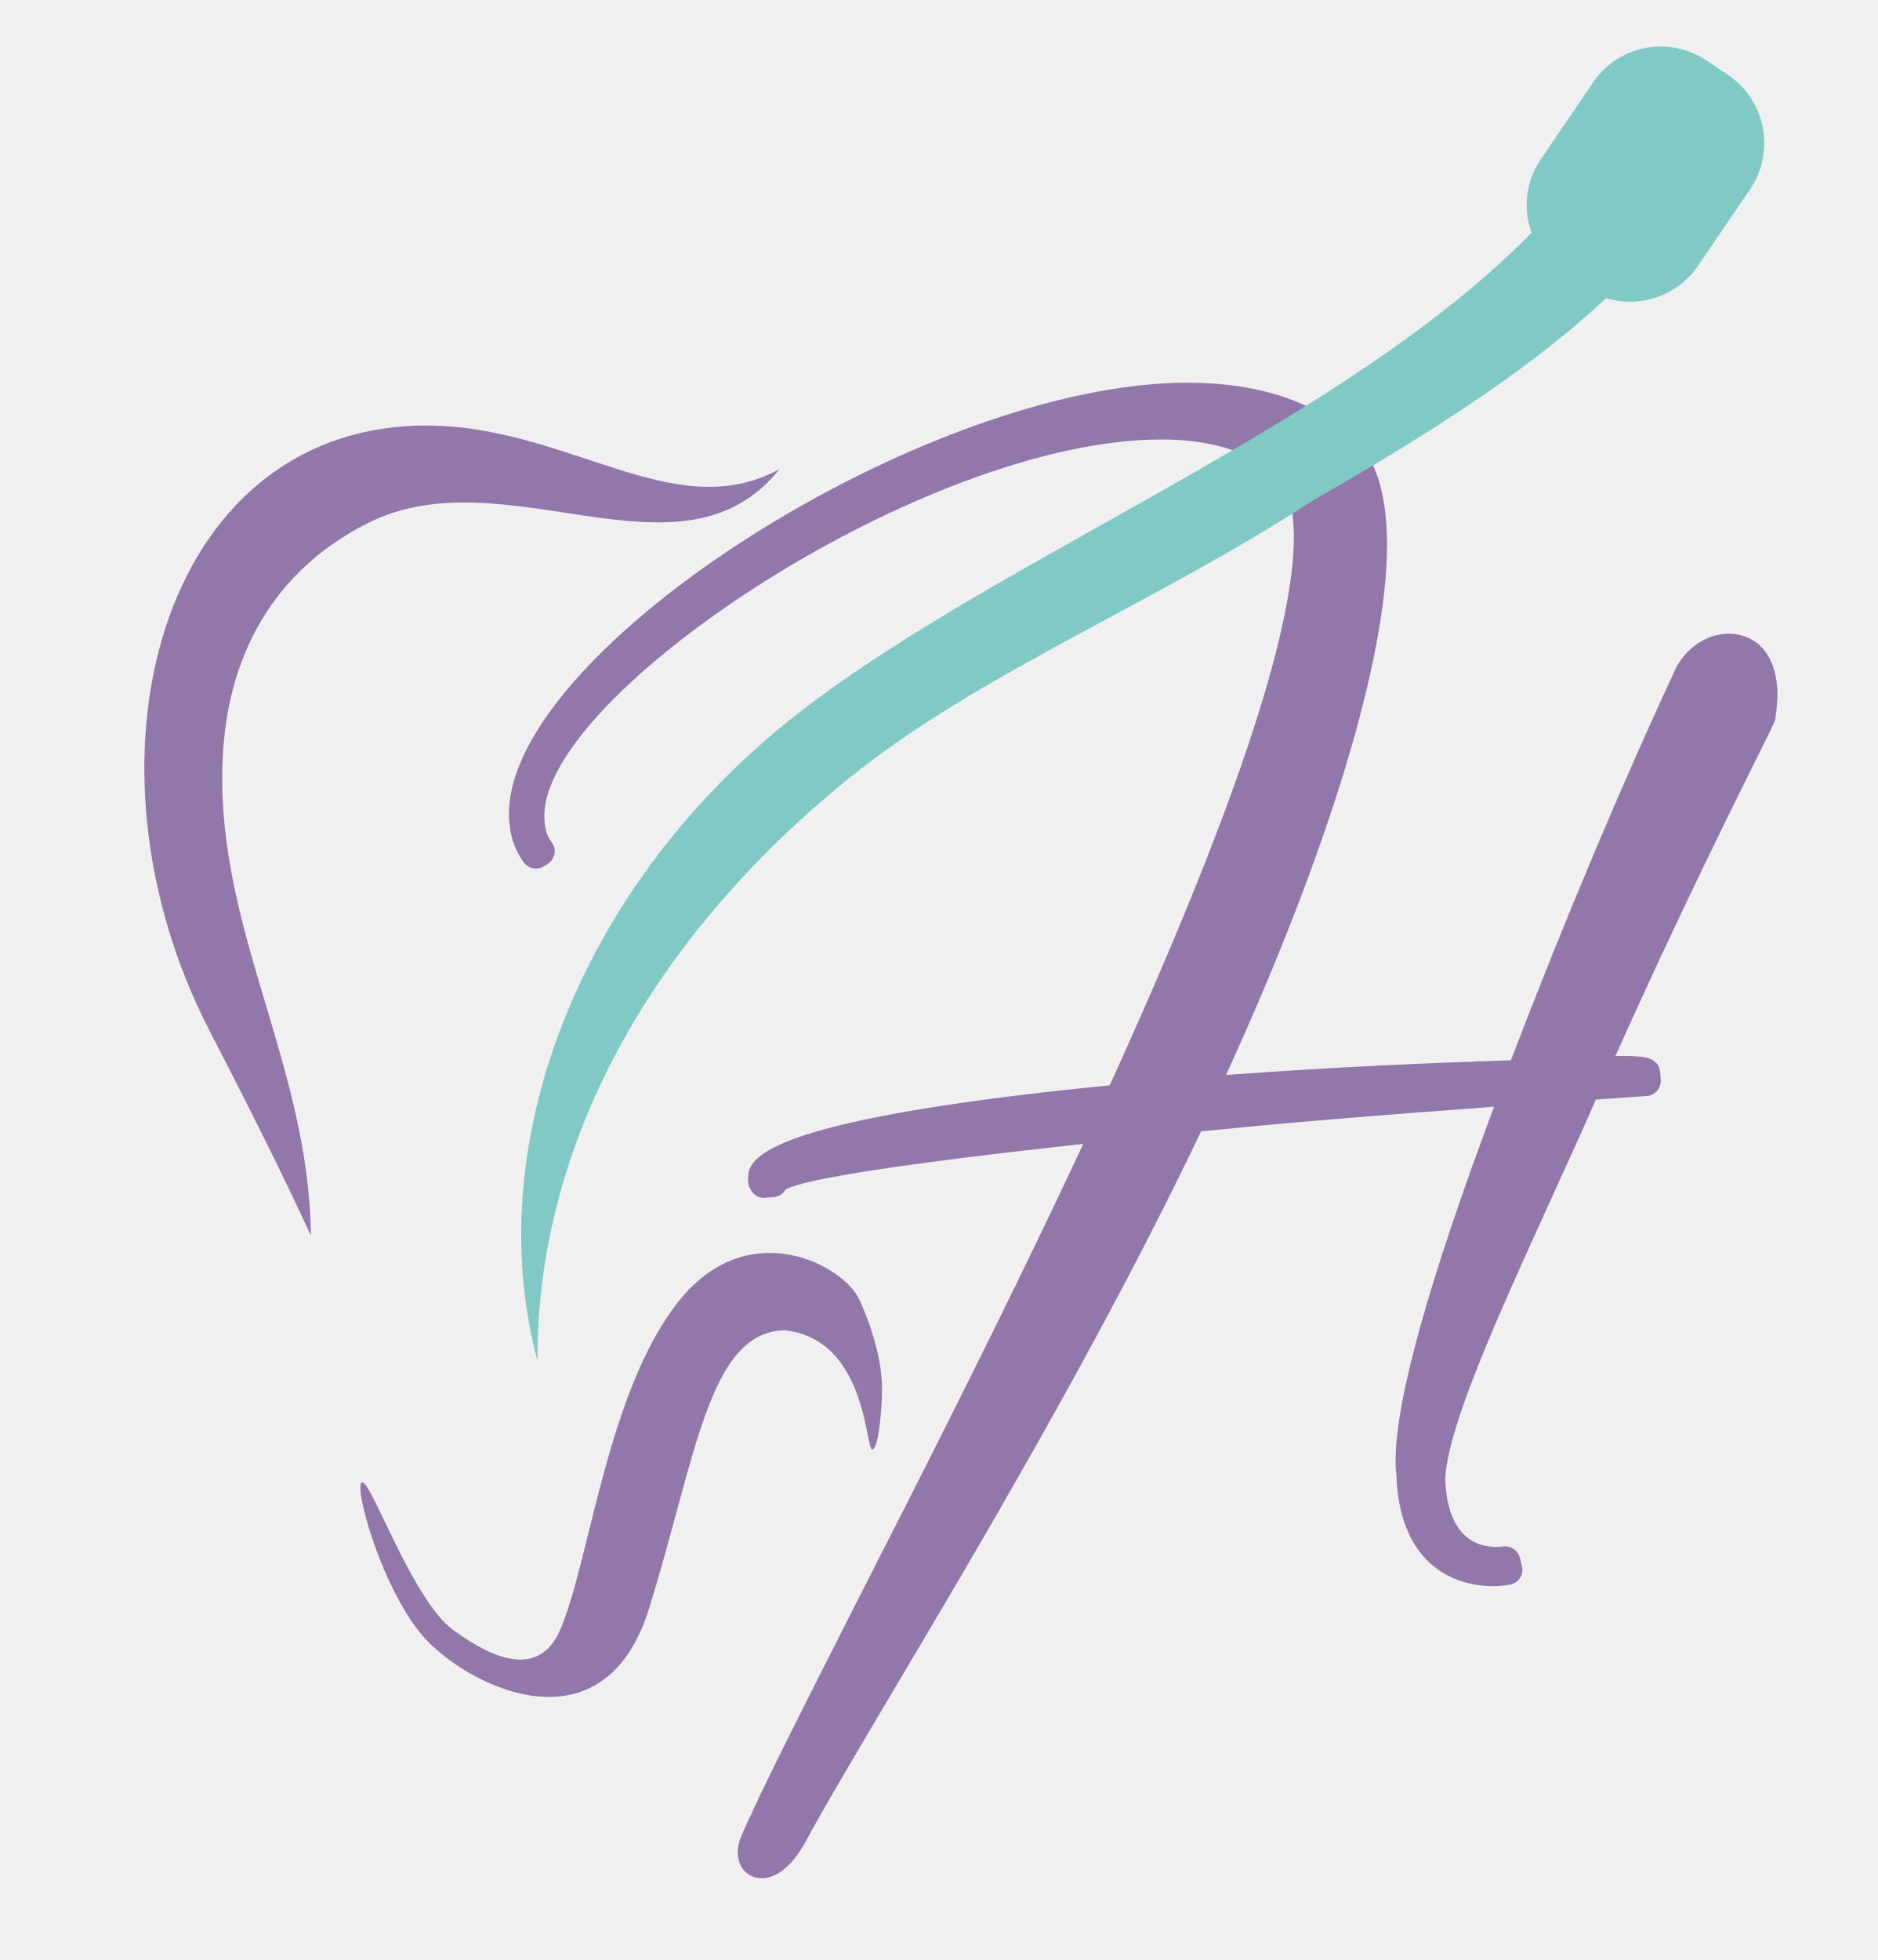
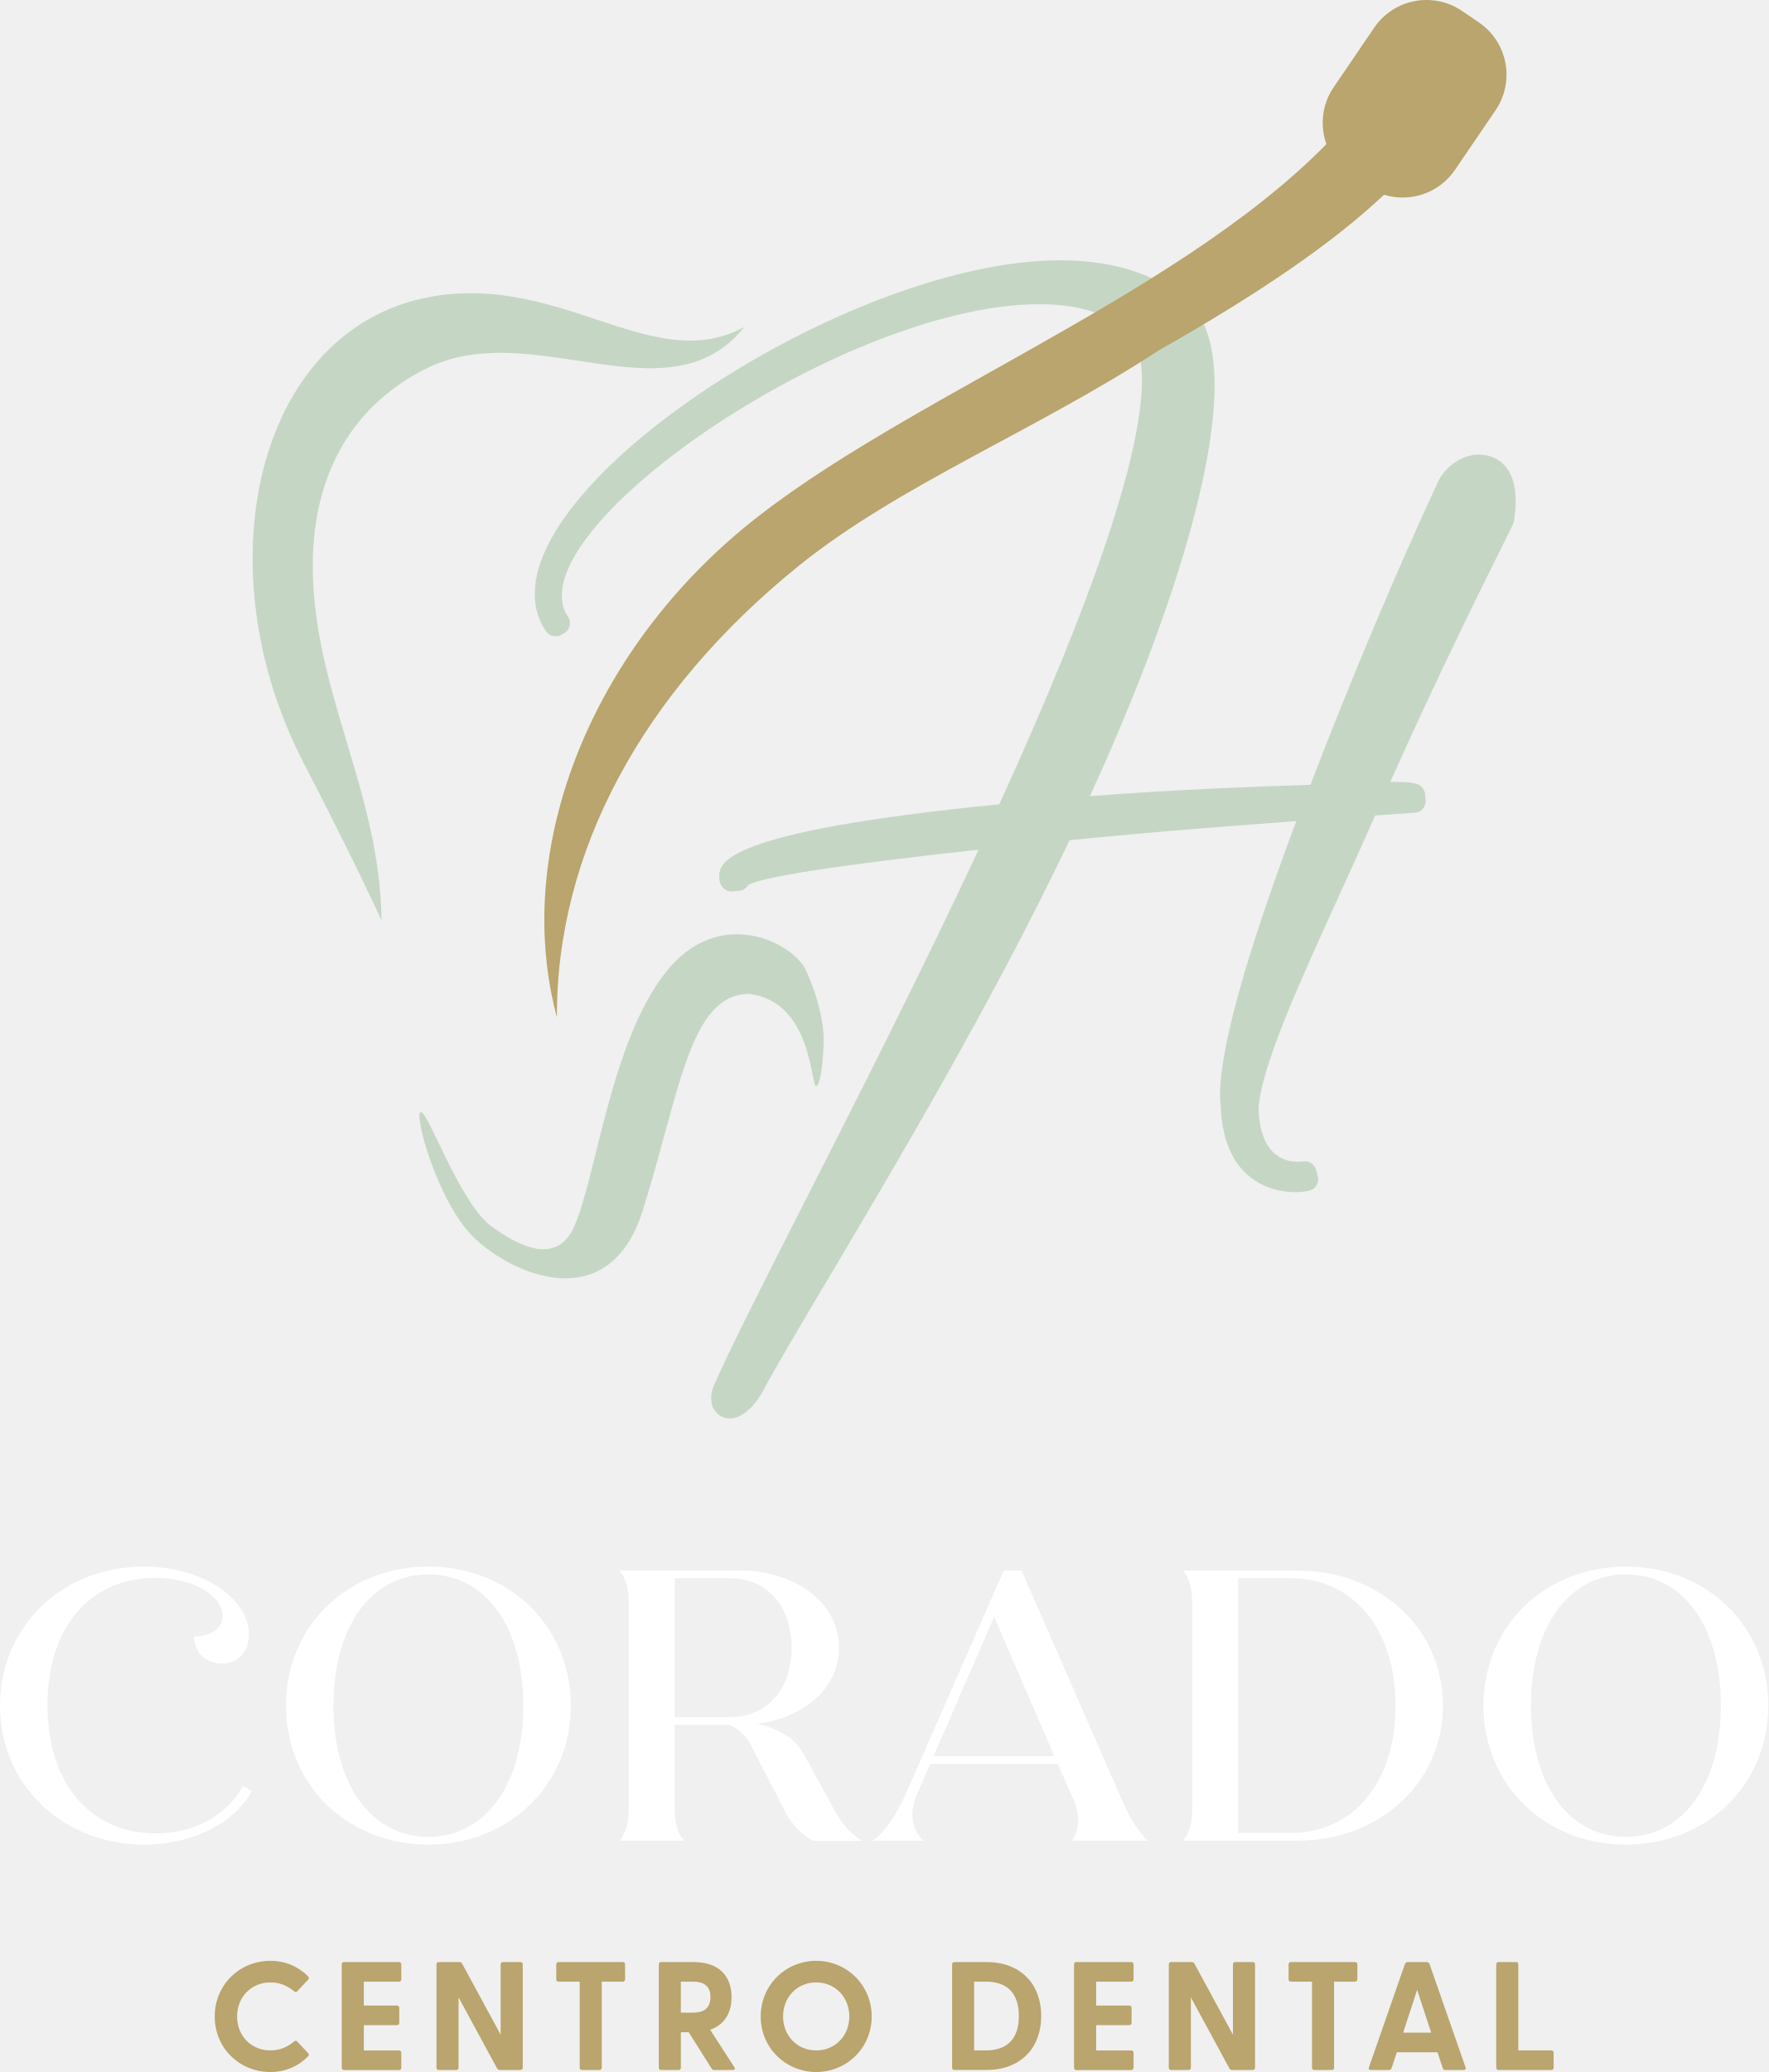
- <svg xmlns="http://www.w3.org/2000/svg" version="1.1" id="Capa_1" x="0px" y="0px" viewBox="0 0 526 549" style="enable-background:new 0 0 526 549;" xml:space="preserve">
-   <style type="text/css">
- 	.st0{display:none;}
- 	.st1{display:inline;fill:#9177AA;}
- 	.st2{display:inline;fill:#FFFFFF;}
- 	.st3{fill:#9177AA;}
- 	.st4{fill:#80C9C4;}
- </style>
-   <g class="st0">
-     <path class="st1" d="M-302.4,795c0-10.2,7.8-18.1,17.9-18.1c5,0,9,1.8,12.1,4.8c0.4,0.3,0.4,0.7,0,1.1l-2.5,2.8   c-0.3,0.3-0.6,0.3-1,0c-2.3-2-5-3.2-8.5-3.2c-7,0-12.3,5.3-12.3,12.6s5.3,12.5,12.3,12.5c3.4,0,6.1-1.2,8.5-3.2   c0.4-0.3,0.8-0.3,1,0l2.5,2.8c0.4,0.3,0.3,0.7,0,1c-3.1,3-7.1,4.8-12.1,4.8C-294.7,813-302.4,805.2-302.4,795L-302.4,795z" />
-     <path class="st1" d="M-255.7,811.6v-33.5c0-0.5,0.2-0.8,0.7-0.8h4.1c0.5,0,0.8,0.3,0.8,0.8v33.5c0,0.5-0.3,0.8-0.8,0.8h-4.1   C-255.5,812.3-255.7,812-255.7,811.6z" />
-     <path class="st1" d="M-215,811.8l-7.9-12.2h-4v12c0,0.5-0.3,0.8-0.8,0.8h-4.1c-0.5,0-0.7-0.3-0.7-0.8v-33.5c0-0.5,0.2-0.8,0.7-0.8   h10.1c8,0,12,4.6,12,11.2c0,5.2-2.5,9.2-7.7,10.6l8.1,12.4c0.4,0.5,0.1,0.9-0.5,0.9h-4.4C-214.5,812.3-214.8,812.2-215,811.8   L-215,811.8z M-221.8,794.6c3.7,0,6.8-1.5,6.8-6.2s-3.1-6.2-6.8-6.2h-5v12.3L-221.8,794.6L-221.8,794.6z" />
-     <path class="st1" d="M-193.6,799.8v-21.8c0-0.5,0.2-0.8,0.7-0.8h4.1c0.5,0,0.8,0.3,0.8,0.8v21.5c0,5.3,2.7,7.9,6.9,7.9   s6.9-2.6,6.9-7.9v-21.5c0-0.5,0.3-0.8,0.8-0.8h4.1c0.5,0,0.8,0.3,0.8,0.8v21.8c0,8.6-5.1,13.2-12.6,13.2S-193.6,808.5-193.6,799.8z   " />
-     <path class="st1" d="M-153.2,809.4c-0.3-0.4-0.3-0.8,0-1.2l2.2-2.9c0.2-0.3,0.6-0.3,1,0c1.2,1,2.6,2.2,5.2,2.2   c3.5,0,5.8-2.2,5.8-7.4v-22c0-0.5,0.2-0.8,0.7-0.8h4.1c0.5,0,0.8,0.3,0.8,0.8V800c0,8.7-4.6,13-11.3,13   C-148.9,813-151.6,811.2-153.2,809.4L-153.2,809.4z" />
-     <path class="st1" d="M-118.7,811.5l11.9-33.6c0.1-0.4,0.5-0.6,0.9-0.6h4.5c0.4,0,0.8,0.2,1,0.6l11.9,33.6c0.2,0.5,0,0.8-0.6,0.8   h-4.4c-0.4,0-0.7-0.2-0.9-0.6l-2-6.1h-14.5l-2.1,6.1c-0.1,0.5-0.4,0.6-0.9,0.6h-4.3C-118.6,812.3-118.9,812-118.7,811.5   L-118.7,811.5z M-98,800.6l-5.5-16.4l-5.5,16.4H-98L-98,800.6z" />
-     <path class="st1" d="M-52.9,811.8L-67.1,786v25.6c0,0.5-0.3,0.8-0.8,0.8H-72c-0.5,0-0.7-0.3-0.7-0.8v-33.5c0-0.5,0.2-0.8,0.7-0.8   h5.1c0.4,0,0.7,0.2,0.9,0.5l14.3,26v-25.7c0-0.5,0.2-0.8,0.7-0.8h4.1c0.5,0,0.8,0.3,0.8,0.8v33.5c0,0.5-0.3,0.8-0.8,0.8H-52   C-52.4,812.3-52.7,812.2-52.9,811.8L-52.9,811.8z" />
-     <path class="st1" d="M-29.5,795c0-10.2,8-18.1,18-18.1s18,7.9,18,18.1s-8,18-18,18S-29.5,805.1-29.5,795z M-11.5,807.5   c7,0,12.3-5.3,12.3-12.5s-5.2-12.6-12.3-12.6s-12.3,5.3-12.3,12.6S-18.5,807.5-11.5,807.5z" />
-     <path class="st1" d="M43,811.6v-33.5c0-0.5,0.2-0.8,0.7-0.8h9.1c11.9,0,17.8,7.6,17.8,17.5s-5.9,17.5-17.8,17.5h-9.1   C43.3,812.3,43,812,43,811.6L43,811.6z M52.7,807.3c8.3,0,12.3-4.6,12.3-12.5s-4-12.5-12.3-12.5h-4.1v25H52.7z" />
-     <path class="st1" d="M87.1,811.6v-33.5c0-0.5,0.2-0.8,0.7-0.8h17.4c0.5,0,0.7,0.3,0.7,0.8v3.5c0,0.5-0.2,0.8-0.7,0.8H92.7v9.6h11.8   c0.5,0,0.8,0.3,0.8,0.8v3.5c0,0.5-0.3,0.7-0.8,0.7H92.7v10.4h12.5c0.5,0,0.8,0.3,0.8,0.8v3.5c0,0.5-0.3,0.8-0.8,0.8H87.8   C87.3,812.3,87.1,812,87.1,811.6L87.1,811.6z" />
-     <path class="st1" d="M142.9,811.8L128.7,786v25.6c0,0.5-0.3,0.8-0.8,0.8h-4.2c-0.5,0-0.7-0.3-0.7-0.8v-33.5c0-0.5,0.2-0.8,0.7-0.8   h5.1c0.4,0,0.7,0.2,0.9,0.5l14.3,26v-25.7c0-0.5,0.2-0.8,0.7-0.8h4.2c0.5,0,0.8,0.3,0.8,0.8v33.5c0,0.5-0.3,0.8-0.8,0.8h-5.1   C143.4,812.3,143.1,812.2,142.9,811.8z" />
-     <path class="st1" d="M174.2,811.6v-29.3H167c-0.5,0-0.7-0.3-0.7-0.8v-3.5c0-0.5,0.2-0.8,0.7-0.8h19.9c0.5,0,0.8,0.3,0.8,0.8v3.5   c0,0.5-0.3,0.8-0.8,0.8h-7.1v29.3c0,0.5-0.3,0.8-0.8,0.8h-4.2C174.4,812.3,174.2,812,174.2,811.6z" />
-     <path class="st1" d="M204.3,811.6v-33.5c0-0.5,0.2-0.8,0.7-0.8h4.2c0.5,0,0.8,0.3,0.8,0.8v33.5c0,0.5-0.3,0.8-0.8,0.8H205   C204.6,812.3,204.3,812,204.3,811.6z" />
-     <path class="st1" d="M226.5,807.6c-0.2-0.3-0.2-0.7,0.1-1.1l2.1-2.4c0.4-0.5,0.8-0.4,1.2,0c2,2.3,4.2,3.8,7.5,3.8   c3.7,0,5.9-1.8,5.9-4.8s-2.2-4.2-5.2-5.6l-4.2-2c-3.7-1.8-6.7-4.4-6.7-9.1c0-5.9,4.6-9.4,10.3-9.4c4.1,0,7.3,1.7,9.9,4.5   c0.4,0.4,0.3,0.8,0,1.2l-2,2.5c-0.3,0.5-0.8,0.5-1.2,0.1c-2-2-4-3.1-6.5-3.1c-3,0-5,1.5-5,4.2c0,2.3,1.4,3.5,4.3,4.8l3.8,1.8   c4,1.9,7.9,4.3,7.9,10.1c0,6.5-5.2,10-11.3,10C232.2,813,228.5,810.5,226.5,807.6L226.5,807.6z" />
-     <path class="st1" d="M270.4,811.6v-29.3h-7.2c-0.5,0-0.7-0.3-0.7-0.8v-3.5c0-0.5,0.2-0.8,0.7-0.8h19.9c0.5,0,0.8,0.3,0.8,0.8v3.5   c0,0.5-0.3,0.8-0.8,0.8H276v29.3c0,0.5-0.3,0.8-0.8,0.8h-4.2C270.7,812.3,270.4,812,270.4,811.6z" />
-     <path class="st1" d="M293.4,811.5l11.9-33.6c0.2-0.4,0.5-0.6,0.9-0.6h4.5c0.4,0,0.8,0.2,1,0.6l11.9,33.6c0.2,0.5,0,0.8-0.6,0.8   h-4.3c-0.4,0-0.7-0.2-0.8-0.6l-2-6.1h-14.5l-2.1,6.1c-0.2,0.5-0.4,0.6-0.8,0.6H294C293.5,812.3,293.2,812,293.4,811.5L293.4,811.5z    M314.1,800.6l-5.5-16.4l-5.5,16.4H314.1L314.1,800.6z" />
-     <path class="st1" d="M359.5,811.6v-33.5c0-0.5,0.2-0.8,0.7-0.8h17.4c0.5,0,0.7,0.3,0.7,0.8v3.5c0,0.5-0.2,0.8-0.7,0.8h-12.5v9.6   h11.8c0.5,0,0.8,0.3,0.8,0.8v3.5c0,0.5-0.3,0.7-0.8,0.7h-11.8v10.4h12.5c0.5,0,0.8,0.3,0.8,0.8v3.5c0,0.5-0.3,0.8-0.8,0.8h-17.4   C359.7,812.3,359.5,812,359.5,811.6L359.5,811.6z" />
-     <path class="st1" d="M415.3,811.8L401.1,786v25.6c0,0.5-0.3,0.8-0.8,0.8h-4.2c-0.5,0-0.7-0.3-0.7-0.8v-33.5c0-0.5,0.2-0.8,0.7-0.8   h5.1c0.4,0,0.7,0.2,0.9,0.5l14.3,26v-25.7c0-0.5,0.2-0.8,0.7-0.8h4.2c0.5,0,0.8,0.3,0.8,0.8v33.5c0,0.5-0.3,0.8-0.8,0.8h-5.1   C415.8,812.3,415.5,812.2,415.3,811.8z" />
-     <path class="st1" d="M439.7,811.6v-33.5c0-0.5,0.2-0.8,0.7-0.8h9.1c11.9,0,17.8,7.6,17.8,17.5s-5.9,17.5-17.8,17.5h-9.1   C440,812.3,439.7,812,439.7,811.6L439.7,811.6z M449.4,807.3c8.3,0,12.3-4.6,12.3-12.5s-4-12.5-12.3-12.5h-4.1v25H449.4z" />
-     <path class="st1" d="M482.8,795c0-10.2,8-18.1,18-18.1s18,7.9,18,18.1s-8,18-18,18S482.8,805.1,482.8,795z M500.8,807.5   c7,0,12.3-5.3,12.3-12.5s-5.2-12.6-12.3-12.6s-12.3,5.3-12.3,12.6S493.8,807.5,500.8,807.5z" />
-     <path class="st1" d="M535.4,811.6v-33.5c0-0.5,0.2-0.8,0.7-0.8h9.1c11.9,0,17.8,7.6,17.8,17.5s-5.9,17.5-17.8,17.5h-9.1   C535.7,812.3,535.4,812,535.4,811.6L535.4,811.6z M545.1,807.3c8.3,0,12.3-4.6,12.3-12.5s-3.9-12.5-12.3-12.5H541v25H545.1z" />
-     <path class="st1" d="M578.5,795c0-10.2,8-18.1,18-18.1s18,7.9,18,18.1s-8,18-18,18S578.5,805.1,578.5,795z M596.5,807.5   c7,0,12.3-5.3,12.3-12.5s-5.2-12.6-12.3-12.6s-12.3,5.3-12.3,12.6S589.5,807.5,596.5,807.5z" />
-     <path class="st1" d="M650.9,811.8L636.7,786v25.6c0,0.5-0.3,0.8-0.8,0.8h-4.2c-0.4,0-0.7-0.3-0.7-0.8v-33.5c0-0.5,0.2-0.8,0.7-0.8   h5.1c0.4,0,0.7,0.2,0.9,0.5l14.3,26v-25.7c0-0.5,0.2-0.8,0.7-0.8h4.2c0.4,0,0.8,0.3,0.8,0.8v33.5c0,0.5-0.3,0.8-0.8,0.8h-5.1   C651.4,812.3,651.2,812.2,650.9,811.8z" />
-     <path class="st1" d="M674.4,795c0-10.2,7.8-18.1,17.9-18.1c4.9,0,9,1.8,12.1,4.8c0.3,0.3,0.4,0.7,0.1,1.1l-2.6,2.8   c-0.3,0.3-0.7,0.3-1.1,0c-2.3-2-5.1-3.2-8.5-3.2c-7,0-12.3,5.3-12.3,12.6s5.3,12.5,12.3,12.5c3.4,0,6.2-1.2,8.5-3.2   c0.4-0.3,0.8-0.3,1.1,0l2.6,2.8c0.4,0.3,0.3,0.7-0.1,1c-3.1,3-7.1,4.8-12.1,4.8C682.1,813,674.4,805.2,674.4,795L674.4,795z" />
-     <path class="st1" d="M721.1,811.6v-33.5c0-0.5,0.2-0.8,0.7-0.8h4.2c0.4,0,0.8,0.3,0.8,0.8v33.5c0,0.5-0.3,0.8-0.8,0.8h-4.2   C721.3,812.3,721.1,812,721.1,811.6z" />
-     <path class="st1" d="M743.2,807.6c-0.2-0.3-0.2-0.7,0.1-1.1l2.1-2.4c0.4-0.5,0.8-0.4,1.2,0c2.1,2.3,4.2,3.8,7.5,3.8   c3.7,0,5.9-1.8,5.9-4.8s-2.2-4.2-5.2-5.6l-4.2-2c-3.7-1.8-6.7-4.4-6.7-9.1c0-5.9,4.6-9.4,10.3-9.4c4.1,0,7.3,1.7,9.9,4.5   c0.4,0.4,0.3,0.8,0,1.2l-2.1,2.5c-0.3,0.5-0.8,0.5-1.2,0.1c-2.1-2-3.9-3.1-6.4-3.1c-2.9,0-5.1,1.5-5.1,4.2c0,2.3,1.4,3.5,4.3,4.8   l3.8,1.8c3.9,1.9,7.9,4.3,7.9,10.1c0,6.5-5.2,10-11.3,10C748.9,813,745.3,810.5,743.2,807.6L743.2,807.6z" />
-     <path class="st1" d="M787.2,811.6v-29.3H780c-0.4,0-0.7-0.3-0.7-0.8v-3.5c0-0.5,0.2-0.8,0.7-0.8h19.9c0.4,0,0.8,0.3,0.8,0.8v3.5   c0,0.5-0.3,0.8-0.8,0.8h-7.1v29.3c0,0.5-0.3,0.8-0.8,0.8h-4.2C787.4,812.3,787.2,812,787.2,811.6z" />
-     <path class="st1" d="M810.1,811.5l11.9-33.6c0.2-0.4,0.5-0.6,0.9-0.6h4.6c0.4,0,0.8,0.2,0.9,0.6l11.9,33.6c0.2,0.5-0.1,0.8-0.6,0.8   h-4.3c-0.4,0-0.7-0.2-0.8-0.6l-2.1-6.1H818l-2.1,6.1c-0.2,0.5-0.4,0.6-0.8,0.6h-4.3C810.2,812.3,810,812,810.1,811.5L810.1,811.5z    M830.8,800.6l-5.6-16.4l-5.6,16.4H830.8L830.8,800.6z" />
+ <svg xmlns="http://www.w3.org/2000/svg" id="Capa_2" data-name="Capa 2" viewBox="0 0 700 820">
+   <defs>
+     <style>
+       .cls-1 {
+         fill: #fff;
+       }
+ 
+       .cls-2 {
+         fill: #c5d7c4;
+       }
+ 
+       .cls-3 {
+         fill: #b9a56d;
+       }
+     </style>
+   </defs>
+   <g id="Capa_1-2" data-name="Capa 1">
+     <g>
+       <g>
+         <g>
+           <path class="cls-2" d="M585.51,179.9c-6.25,0-12.62,3.99-15.99,10.19-17.23,37.19-33.85,76.64-50.78,120.5-24.21.76-53.14,1.91-87.26,4.47,31.4-68.59,49.32-127.47,49.32-162.34,0-14.32-2.82-24.58-8.63-31.35-.08-.1-.17-.19-.27-.29-12.21-11.99-29.84-18.07-52.41-18.07-79.62,0-207.79,81.4-207.79,131.97,0,5.74,1.47,10.61,4.49,14.9,1.39,1.97,4.06,2.53,6.13,1.3l1.08-.64c1.11-.67,1.9-1.77,2.15-3.04.26-1.27-.03-2.59-.8-3.64-1.59-2.17-2.33-4.78-2.33-8.23,0-37.68,116.83-115.24,189.13-115.24,16.7,0,29.01,4.34,36.59,12.91,2.59,3.5,3.91,9.24,3.91,17.07,0,29.42-19,85.91-56.47,167.93-110.85,10.95-110.85,23.45-110.85,28.81,0,.84.05,1.85.71,3.15.85,1.67,2.64,2.68,4.5,2.52l2.58-.21c1.56-.13,2.89-1.03,3.62-2.31,5.71-3.27,36.38-7.98,91.25-14-23.23,49.64-48.56,99.44-69.1,139.82-16.56,32.56-29.64,58.28-35.81,72.53-.63,1.59-.97,3.22-.97,4.71,0,4.66,3.11,8.04,7.4,8.04s9.04-3.74,12.87-10.39c5.23-9.83,14.37-25.21,25.94-44.7,26.09-43.93,65.36-110.05,95.68-173.73,33.58-3.39,63.34-5.62,89.75-7.57-20.03,53.42-30.18,89.9-30.18,108.49,0,1.11,0,2.35.23,3.7.93,32.12,22.8,34.63,29.51,34.63,3,0,5.26-.48,5.51-.54,1.21-.27,2.26-1.02,2.92-2.07.65-1.06.85-2.33.55-3.54l-.64-2.58c-.58-2.36-2.96-3.85-5.33-3.41,0,0-.75.13-1.93.13-5.58,0-15-2.75-15.58-21.1,1.04-16.53,16.04-49.46,31.92-84.31,4.72-10.36,9.59-21.05,14.25-31.64,12.02-.86,15.1-1.06,15.37-1.08,1.3,0,2.53-.54,3.4-1.5s1.3-2.24,1.19-3.53l-.22-2.36c-.15-1.59-1.1-2.99-2.53-3.7-1.51-.75-3.97-1.18-11.21-1.13,18.71-41.97,37.92-80.5,45.38-95.47,3.16-6.35,3.54-7.11,3.59-8,.43-2.86.65-5.59.65-7.91,0-13.37-7.48-18.14-14.49-18.14Z" />
+           <path class="cls-2" d="M168.31,146.06c42.24-21.49,96.14,21.12,126.37-16.67-32.57,17.78-65.24-14.04-109.7-13.34-80.33,1.27-107.66,102.92-64.91,185.62,12.54,24.26,22.69,44.69,30.95,62.58-.5-51.82-28.28-92.59-27.17-143.17.66-30.05,12.72-58.88,44.46-75.03Z" />
+           <path class="cls-2" d="M296.09,393.3c25.52,2.59,24.87,36.78,26.98,36.55,2.11-.23,3.21-14.82,2.95-20.19-.27-5.38-1.88-14.56-6.93-25.56-5.05-11-34.39-26.31-55.65.8-21.65,27.62-27.06,79.31-36.02,100.22-6.44,15.02-20.38,9.3-32.85.23-12.47-9.07-24.95-45.24-27.93-45.24s5.39,31.21,18.07,46.54c12.68,15.33,55.57,37.73,69.77-7.68,14.71-47.08,18.48-84.91,41.62-85.66Z" />
+         </g>
+         <path class="cls-3" d="M585.43,8.87l-6.65-4.53c-11.42-7.78-26.99-4.83-34.77,6.6l-16.07,23.6c-4.68,6.87-5.45,15.23-2.86,22.5-61.87,63.06-176.95,104.26-236.48,156.9-57.61,50.93-85.17,125.25-68.13,188.7-.34-65.13,33.62-128.58,95.68-178.68,39.69-32.04,94.25-53.69,142.37-85.17,40.37-22.92,69.04-42.58,89.37-61.72,10.22,3.16,21.73-.52,28.07-9.83l16.07-23.6c7.78-11.42,4.83-26.99-6.6-34.77Z" />
+       </g>
+       <g>
+         <path class="cls-3" d="M85,798.03c0-12.51,9.83-22.03,22.03-22.03,6.1,0,11.17,2.38,14.95,6.16.43.43.37.85,0,1.28l-4.27,4.58c-.37.43-.85.43-1.28.06-2.56-2.14-5.61-3.54-9.4-3.54-7.51,0-13.18,5.74-13.18,13.49s5.68,13.43,13.18,13.43c3.78,0,6.84-1.4,9.4-3.54.43-.37.92-.37,1.28.06l4.27,4.58c.37.37.43.79,0,1.22-3.78,3.84-8.85,6.22-14.95,6.22-12.21,0-22.03-9.46-22.03-21.97Z" />
+         <path class="cls-3" d="M135.28,818.29v-40.89c0-.55.37-.92.92-.92h21.73c.55,0,.92.37.92.92v5.92c0,.55-.37.92-.92.92h-13.91v9.46h13.12c.55,0,.92.37.92.92v5.92c0,.55-.37.92-.92.92h-13.12v10.01h13.91c.55,0,.92.37.92.92v5.92c0,.55-.37.92-.92.92h-21.73c-.55,0-.92-.37-.92-.92Z" />
+         <path class="cls-3" d="M196.79,818.6l-15.26-28.13v27.83c0,.55-.37.92-.92.92h-6.9c-.55,0-.92-.37-.92-.92v-40.89c0-.55.37-.92.92-.92h8.12c.49,0,.85.18,1.1.61l15.26,28.13v-27.83c0-.55.37-.92.92-.92h6.9c.55,0,.92.37.92.92v40.89c0,.55-.37.92-.92.92h-8.12c-.49,0-.85-.18-1.1-.61Z" />
+         <path class="cls-3" d="M229.49,818.29v-34.05h-8.36c-.55,0-.92-.37-.92-.92v-5.92c0-.55.37-.92.92-.92h25.39c.55,0,.92.37.92.92v5.92c0,.55-.37.92-.92.92h-8.3v34.05c0,.55-.37.92-.92.92h-6.9c-.55,0-.92-.37-.92-.92Z" />
+         <path class="cls-3" d="M281.67,818.6l-9.03-14.34h-3.11v14.04c0,.55-.37.92-.92.92h-6.9c-.55,0-.92-.37-.92-.92v-40.89c0-.55.37-.92.92-.92h12.88c10.13,0,15.01,5.68,15.01,13.85,0,6.22-2.75,10.92-8.48,12.94l9.58,14.83c.43.67.12,1.1-.61,1.1h-7.32c-.49,0-.85-.18-1.1-.61ZM274.28,796.51c3.72,0,6.96-1.28,6.96-6.16s-3.23-6.1-6.96-6.1h-4.76v12.27h4.76Z" />
+         <path class="cls-3" d="M301.13,798.03c0-12.39,9.83-22.03,21.97-22.03s21.97,9.64,21.97,22.03-9.83,21.97-21.97,21.97-21.97-9.64-21.97-21.97ZM323.1,811.46c7.51,0,13.12-5.8,13.12-13.43s-5.61-13.49-13.12-13.49-13.12,5.8-13.12,13.49,5.68,13.43,13.12,13.43Z" />
+         <path class="cls-3" d="M376.9,818.29v-40.89c0-.55.37-.92.92-.92h12.57c14.28,0,21.79,9.34,21.79,21.36s-7.51,21.36-21.79,21.36h-12.57c-.55,0-.92-.37-.92-.92ZM390.27,811.46c8.67,0,13.06-4.82,13.06-13.61s-4.39-13.61-13.06-13.61h-4.64v27.22h4.64Z" />
+         <path class="cls-3" d="M425.17,818.29v-40.89c0-.55.37-.92.92-.92h21.73c.55,0,.92.37.92.92v5.92c0,.55-.37.92-.92.92h-13.91v9.46h13.12c.55,0,.92.37.92.92v5.92c0,.55-.37.92-.92.92h-13.12v10.01h13.91c.55,0,.92.37.92.92v5.92c0,.55-.37.92-.92.92h-21.73c-.55,0-.92-.37-.92-.92Z" />
+         <path class="cls-3" d="M486.68,818.6l-15.26-28.13v27.83c0,.55-.37.92-.92.92h-6.9c-.55,0-.92-.37-.92-.92v-40.89c0-.55.37-.92.92-.92h8.12c.49,0,.85.18,1.1.61l15.26,28.13v-27.83c0-.55.37-.92.92-.92h6.9c.55,0,.92.37.92.92v40.89c0,.55-.37.92-.92.92h-8.12c-.49,0-.85-.18-1.1-.61Z" />
+         <path class="cls-3" d="M519.38,818.29v-34.05h-8.36c-.55,0-.92-.37-.92-.92v-5.92c0-.55.37-.92.92-.92h25.39c.55,0,.92.37.92.92v5.92c0,.55-.37.92-.92.92h-8.3v34.05c0,.55-.37.92-.92.92h-6.9c-.55,0-.92-.37-.92-.92Z" />
+         <path class="cls-3" d="M541.9,818.17l14.28-40.95c.18-.49.67-.73,1.16-.73h7.38c.49,0,.98.24,1.16.73l14.28,40.95c.24.61-.12,1.04-.79,1.04h-7.2c-.49,0-.85-.18-1.04-.73l-2.07-6.29h-16.11l-2.08,6.29c-.18.55-.55.73-1.04.73h-7.2c-.67,0-.98-.43-.73-1.04ZM566.55,804.44l-5.55-16.97-5.55,16.97h11.11Z" />
+         <path class="cls-3" d="M592.3,818.29v-40.89c0-.55.37-.92.92-.92h6.9c.55,0,.92.37.92.92v34.05h13.06c.55,0,.92.37.92.92v5.92c0,.55-.37.92-.92.92h-20.87c-.55,0-.92-.37-.92-.92Z" />
+       </g>
+       <g>
+         <path class="cls-1" d="M0,675c0-30.86,24.14-55,56.83-55,23.38,0,41.71,12.53,41.71,26.89,0,6.72-4.28,11.46-10.69,11.46s-11-4.58-11-10.69c6.72,0,11.31-3.36,11.31-8.25,0-7.49-11-14.97-26.58-14.97-25.82,0-42.78,19.4-42.78,50.42s16.96,50.72,42.93,50.72c15.74,0,28.11-7.33,34.53-18.79l3.36,2.14c-6.57,12.07-22.61,21.08-42.63,21.08-31.78,0-56.99-23.37-56.99-55Z" />
+         <path class="cls-1" d="M113.2,675c0-31.32,24.14-55,56.38-55s56.37,23.68,56.37,55-24.29,55-56.37,55-56.38-23.68-56.38-55ZM207.16,675c0-31.32-14.97-51.94-37.58-51.94s-37.58,20.63-37.58,51.94,14.97,51.94,37.58,51.94,37.58-20.63,37.58-51.94Z" />
+         <path class="cls-1" d="M248.87,716.86v-83.72c0-4.58-1.38-9.32-3.67-11.61h47.51c22.31,0,39.42,12.83,39.42,30.56,0,15.89-13.6,27.65-32.39,30.1,8.4,1.83,15.58,5.96,18.79,12.68l12.07,22c2.6,4.89,6.88,9.63,10.85,11.61h-19.56c-4.28-2.29-8.1-6.11-10.54-10.54l-14.36-27.81c-1.83-3.21-4.58-5.96-8.25-7.49h-21.69v34.22c0,4.58,1.53,9.32,3.82,11.61h-25.67c2.29-2.29,3.67-7.03,3.67-11.61ZM267.05,624.58v55h21.69c14.82,0,24.6-10.85,24.6-27.5s-9.78-27.5-24.6-27.5h-21.69Z" />
+         <path class="cls-1" d="M358.55,709.99l38.81-88.46h7.03l40.18,91.82c2.9,6.72,6.87,12.68,9.93,15.12h-30.4c3.21-3.36,3.67-9.93.76-16.5l-6.11-13.9h-50.57l-5.19,12.07c-3.21,7.18-2.14,14.21,2.6,18.33h-20.17c4.28-2.75,9.17-9.63,13.14-18.49ZM417.37,695.01l-23.83-55.15-23.99,55.15h47.82Z" />
+         <path class="cls-1" d="M471.91,716.86v-83.72c0-4.58-1.38-9.32-3.67-11.61h45.22c32.85,0,57.75,23.07,57.75,53.47s-24.9,53.47-57.75,53.47h-45.22c2.29-2.29,3.67-7.03,3.67-11.61ZM490.09,624.58v100.83h20.63c25.06,0,41.71-20.01,41.71-50.42s-16.65-50.42-41.71-50.42h-20.63Z" />
+         <path class="cls-1" d="M587.25,675c0-31.32,24.14-55,56.38-55s56.37,23.68,56.37,55-24.29,55-56.37,55-56.38-23.68-56.38-55ZM681.21,675c0-31.32-14.97-51.94-37.58-51.94s-37.58,20.63-37.58,51.94,14.97,51.94,37.58,51.94,37.58-20.63,37.58-51.94Z" />
+       </g>
+     </g>
  </g>
-   <g class="st0">
-     <path class="st2" d="M-527.7,702.9v-86c0-4.1-1.4-8.2-3.3-10.4h43c32.6,0,57,23,57,53.3s-24.4,53.3-57,53.3h-43   C-529,711.1-527.7,707-527.7,702.9L-527.7,702.9z M-514.1,609.6v100.6h24.1c27,0,44.8-20,44.8-50.3s-17.8-50.3-44.8-50.3H-514.1z" />
-     <path class="st2" d="M-410,702.9v-86c0-4.1-1.4-8.2-3.4-10.4h45.3c22.1,0,38.7,13,38.7,30.3c0,15.7-13.4,27.9-32,30.2   c7.3,2,13.3,5.8,16.3,11.3l13.7,23.3c2.7,5,7.3,9.6,11.3,11.6h-15.2c-4.3-2.3-8.1-5.9-10.5-10.2l-15.4-27c-2-3.5-5.3-6.7-9.3-8.5   h-25.9v35.4c0,4.1,1.4,8.2,3.4,10.4h-20.3C-411.4,711.1-410,707-410,702.9L-410,702.9z M-396.4,609.6v54.9h25.8   c16.3,0,27.1-10.8,27.1-27.4s-10.8-27.4-27.1-27.4L-396.4,609.6L-396.4,609.6z" />
-     <path class="st2" d="M-306.5,696l39.3-89.5h6.1l40.7,93.3c2.7,6.1,6.2,11.3,9,13.4h-24.2c2.9-2.7,3.2-8.7,0.5-14.8l-7.3-16.8h-53.2   l-6.4,14.6c-3,6.9-2.3,13.4,2,16.9h-18.3C-314.7,711.1-310.3,704.9-306.5,696L-306.5,696z M-243.9,678.7l-25.1-58.2l-25.3,58.2   H-243.9L-243.9,678.7z" />
-     <path class="st2" d="M-199.8,704.7c0-5.3,4.1-9.6,9.5-9.6s9.5,4.3,9.5,9.6s-4.1,9.3-9.5,9.3S-199.8,710.1-199.8,704.7z" />
-     <path class="st2" d="M-118.3,702.9v-86c0-4.1-1.4-8.2-3.4-10.4h20.3c-2,2.1-3.4,6.2-3.4,10.4v40.7h63v-40.7c0-4.1-1.4-8.2-3.4-10.4   h20.3c-2,2.1-3.3,6.2-3.3,10.4v86c0,4.1,1.4,8.2,3.3,10.4h-20.3c2-2.1,3.4-6.2,3.4-10.4v-42.2h-63v42.2c0,4.1,1.4,8.2,3.4,10.4   h-20.3C-119.6,711.1-118.3,707-118.3,702.9z" />
-     <path class="st2" d="M1.1,702.9v-86c0-4.1-1.4-8.2-3.3-10.4h77v18.8c-4.3-9.5-13.1-15.7-21.8-15.7H14.6v48h31.1   c6.7,0,13.4-3.5,16.8-8.8v20.7c-3.3-5.3-10.1-8.8-16.8-8.8H14.6v49.5h39.8c8.7,0,17.5-6.2,21.8-15.8v18.9H-2.3   C-0.3,711.1,1,707,1.1,702.9L1.1,702.9z" />
-     <path class="st2" d="M127.4,702.9v-35.4l-30.5-45.9c-4.6-6.9-9.8-12.8-13-15.1h26.5c-3,2.9-2.7,8.7,0.9,14.2l28.2,42.5l29.1-43.9   c3-4.9,3.3-9.9,0.3-12.8h16.9c-4.3,2.4-9.6,7.8-13.9,14.2L141,667.5v35.4c0,4.1,1.4,8.2,3.3,10.4h-20.3   C126,711.1,127.4,707,127.4,702.9L127.4,702.9z" />
-     <path class="st2" d="M198.4,702.9v-86c0-4.1-1.4-8.2-3.3-10.4h43c32.6,0,57,23,57,53.3s-24.4,53.3-57,53.3h-43   C197.1,711.1,198.4,707,198.4,702.9L198.4,702.9z M212,609.6v100.6h24.1c27,0,44.8-20,44.8-50.3s-17.8-50.3-44.8-50.3H212z" />
-     <path class="st2" d="M316.1,702.9v-86c0-4.1-1.4-8.2-3.3-10.4H333c-2,2.1-3.3,6.2-3.3,10.4v86c0,4.1,1.4,8.2,3.3,10.4h-20.3   C314.7,711.1,316.1,707,316.1,702.9z" />
-     <path class="st2" d="M391.5,659.9c0-30.8,23.8-54.9,56.2-54.9c23.3,0,41.5,12.5,41.5,26.4c0,6.1-3.7,10.4-9.3,10.4   s-9.8-4.1-9.8-9.5c5.8,0,9.8-3,9.8-7.3c0-7.8-12.2-16.3-29.4-16.3c-26.8,0-44.8,20.1-44.8,51.1s18.1,51.4,45,51.4   c16.5,0,29.7-7.6,36.4-19.5l3.3,2.1c-6.6,12-22.7,21-42.5,21C416.2,714.8,391.5,691.4,391.5,659.9L391.5,659.9z" />
-     <path class="st2" d="M501.4,659.9c0-31.2,23.9-54.9,55.6-54.9s55.6,23.6,55.6,54.9s-23.9,54.9-55.6,54.9S501.4,691.2,501.4,659.9z    M598.5,659.9c0-31.2-16.5-51.8-41.5-51.8s-41.5,20.6-41.5,51.8s16.5,51.8,41.5,51.8S598.5,691.2,598.5,659.9z" />
-     <path class="st2" d="M633.7,702.9v-86c0-4.1-1.4-8.2-3.3-10.4h45.3c22.1,0,38.7,13,38.7,30.3c0,15.7-13.4,27.9-32,30.2   c7.3,2,13.3,5.8,16.3,11.3l13.7,23.3c2.7,5,7.3,9.6,11.3,11.6h-15.2c-4.3-2.3-8.1-5.9-10.5-10.2l-15.4-27c-2-3.5-5.3-6.7-9.3-8.5   h-25.9v35.4c0,4.1,1.4,8.2,3.3,10.4h-20.3C632.3,711.1,633.7,707,633.7,702.9L633.7,702.9z M647.3,609.6v54.9H673   c16.3,0,27.1-10.8,27.1-27.4s-10.8-27.4-27.1-27.4L647.3,609.6L647.3,609.6z" />
-     <path class="st2" d="M737.2,696l39.3-89.5h6.1l40.7,93.3c2.7,6.1,6.2,11.3,9,13.4h-24.2c2.9-2.7,3.2-8.7,0.5-14.8l-7.3-16.8H748   l-6.4,14.6c-3.1,6.9-2.3,13.4,2,16.9h-18.3C729,711.1,733.4,704.9,737.2,696L737.2,696z M799.8,678.7l-25.2-58.2l-25.3,58.2H799.8   L799.8,678.7z" />
-     <path class="st2" d="M848.3,702.9v-86c0-4.1-1.4-8.2-3.3-10.4h43c32.6,0,57,23,57,53.3s-24.4,53.3-57,53.3h-43   C846.9,711.1,848.3,707,848.3,702.9L848.3,702.9z M861.9,609.6v100.6h24.1c27,0,44.8-20,44.8-50.3s-17.8-50.3-44.8-50.3H861.9z" />
-     <path class="st2" d="M957.7,659.9c0-31.2,23.9-54.9,55.6-54.9s55.6,23.6,55.6,54.9s-23.9,54.9-55.6,54.9S957.7,691.2,957.7,659.9z    M1054.8,659.9c0-31.2-16.5-51.8-41.5-51.8s-41.5,20.6-41.5,51.8s16.5,51.8,41.5,51.8S1054.8,691.2,1054.8,659.9z" />
-   </g>
-   <g>
-     <path class="st3" d="M484.3,177.5c-5.7,0-11.5,3.6-14.6,9.3c-15.8,34-31,70.1-46.4,110.2c-22.1,0.7-48.6,1.8-79.8,4.1   c28.7-62.7,45.1-116.5,45.1-148.4c0-13.1-2.6-22.5-7.9-28.7c-0.1-0.1-0.2-0.2-0.2-0.3c-11.2-11-27.3-16.5-47.9-16.5   c-72.8,0-190,74.4-190,120.7c0,5.2,1.3,9.7,4.1,13.6c1.3,1.8,3.7,2.3,5.6,1.2l1-0.6c1-0.6,1.7-1.6,2-2.8s0-2.4-0.7-3.3   c-1.5-2-2.1-4.4-2.1-7.5c0-34.4,106.8-105.4,172.9-105.4c15.3,0,26.5,4,33.5,11.8c2.4,3.2,3.6,8.4,3.6,15.6   c0,26.9-17.4,78.6-51.6,153.5c-101.3,10-101.3,21.4-101.3,26.3c0,0.8,0,1.7,0.7,2.9c0.8,1.5,2.4,2.5,4.1,2.3l2.4-0.2   c1.4-0.1,2.6-0.9,3.3-2.1c5.2-3,33.3-7.3,83.4-12.8c-21.2,45.4-44.4,90.9-63.2,127.8c-15.1,29.8-27.1,53.3-32.7,66.3   c-0.6,1.5-0.9,3-0.9,4.3c0,4.3,2.8,7.3,6.8,7.3s8.3-3.4,11.8-9.5c4.8-9,13.1-23,23.7-40.9c23.9-40.2,59.8-100.6,87.5-158.8   c30.7-3.1,57.9-5.1,82.1-6.9c-18.3,48.8-27.6,82.2-27.6,99.2c0,1,0,2.1,0.2,3.4c0.8,29.4,20.8,31.7,27,31.7c2.7,0,4.8-0.4,5-0.5   c1.1-0.2,2.1-0.9,2.7-1.9c0.6-1,0.8-2.1,0.5-3.2l-0.6-2.4c-0.5-2.1-2.7-3.5-4.9-3.1c0,0-0.7,0.1-1.8,0.1c-5.1,0-13.7-2.5-14.2-19.3   c1-15.1,14.7-45.2,29.2-77.1c4.3-9.5,8.8-19.2,13-28.9c11-0.8,13.8-1,14-1c1.2,0,2.3-0.5,3.1-1.4s1.2-2,1.1-3.2l-0.2-2.2   c-0.1-1.5-1-2.7-2.3-3.4c-1.4-0.7-3.6-1.1-10.2-1c17.1-38.4,34.7-73.6,41.5-87.3c2.9-5.8,3.2-6.5,3.3-7.3c0.4-2.6,0.6-5.1,0.6-7.2   C497.6,181.8,490.8,177.5,484.3,177.5L484.3,177.5z" />
-     <path class="st3" d="M102.9,146.6c38.6-19.6,87.9,19.3,115.5-15.2c-29.8,16.3-59.7-12.8-100.3-12.2c-73.4,1.2-98.4,94.1-59.3,169.7   c11.5,22.2,20.8,40.9,28.3,57.2c-0.5-47.4-25.9-84.7-24.8-130.9C62.8,187.7,73.9,161.3,102.9,146.6L102.9,146.6z" />
-     <path class="st3" d="M219.7,372.6c23.3,2.4,22.7,33.6,24.7,33.4c1.9-0.2,2.9-13.5,2.7-18.5c-0.2-4.9-1.7-13.3-6.3-23.4   c-4.6-10-31.5-24.1-50.9,0.7c-19.8,25.2-24.7,72.5-32.9,91.6c-5.9,13.7-18.6,8.5-30,0.2c-11.4-8.3-22.8-41.4-25.5-41.4   s4.9,28.5,16.5,42.5c11.6,14,50.8,34.5,63.8-7C195.1,407.9,198.5,373.3,219.7,372.6L219.7,372.6z" />
-   </g>
-   <path class="st4" d="M484.3,21.1l-6.1-4.1c-10.5-7.1-24.7-4.4-31.8,6l-14.7,21.6c-4.3,6.3-5,13.9-2.6,20.6  c-56.6,57.7-161.8,95.3-216.2,143.5c-52.7,46.6-77.9,114.5-62.3,172.5c-0.3-59.5,30.8-117.6,87.5-163.4  c36.3-29.3,86.2-49.1,130.2-77.9c36.9-21,63.1-38.9,81.7-56.4c9.3,2.9,19.9-0.5,25.7-9l14.7-21.6C497.4,42.5,494.7,28.2,484.3,21.1  L484.3,21.1z" />
</svg>
